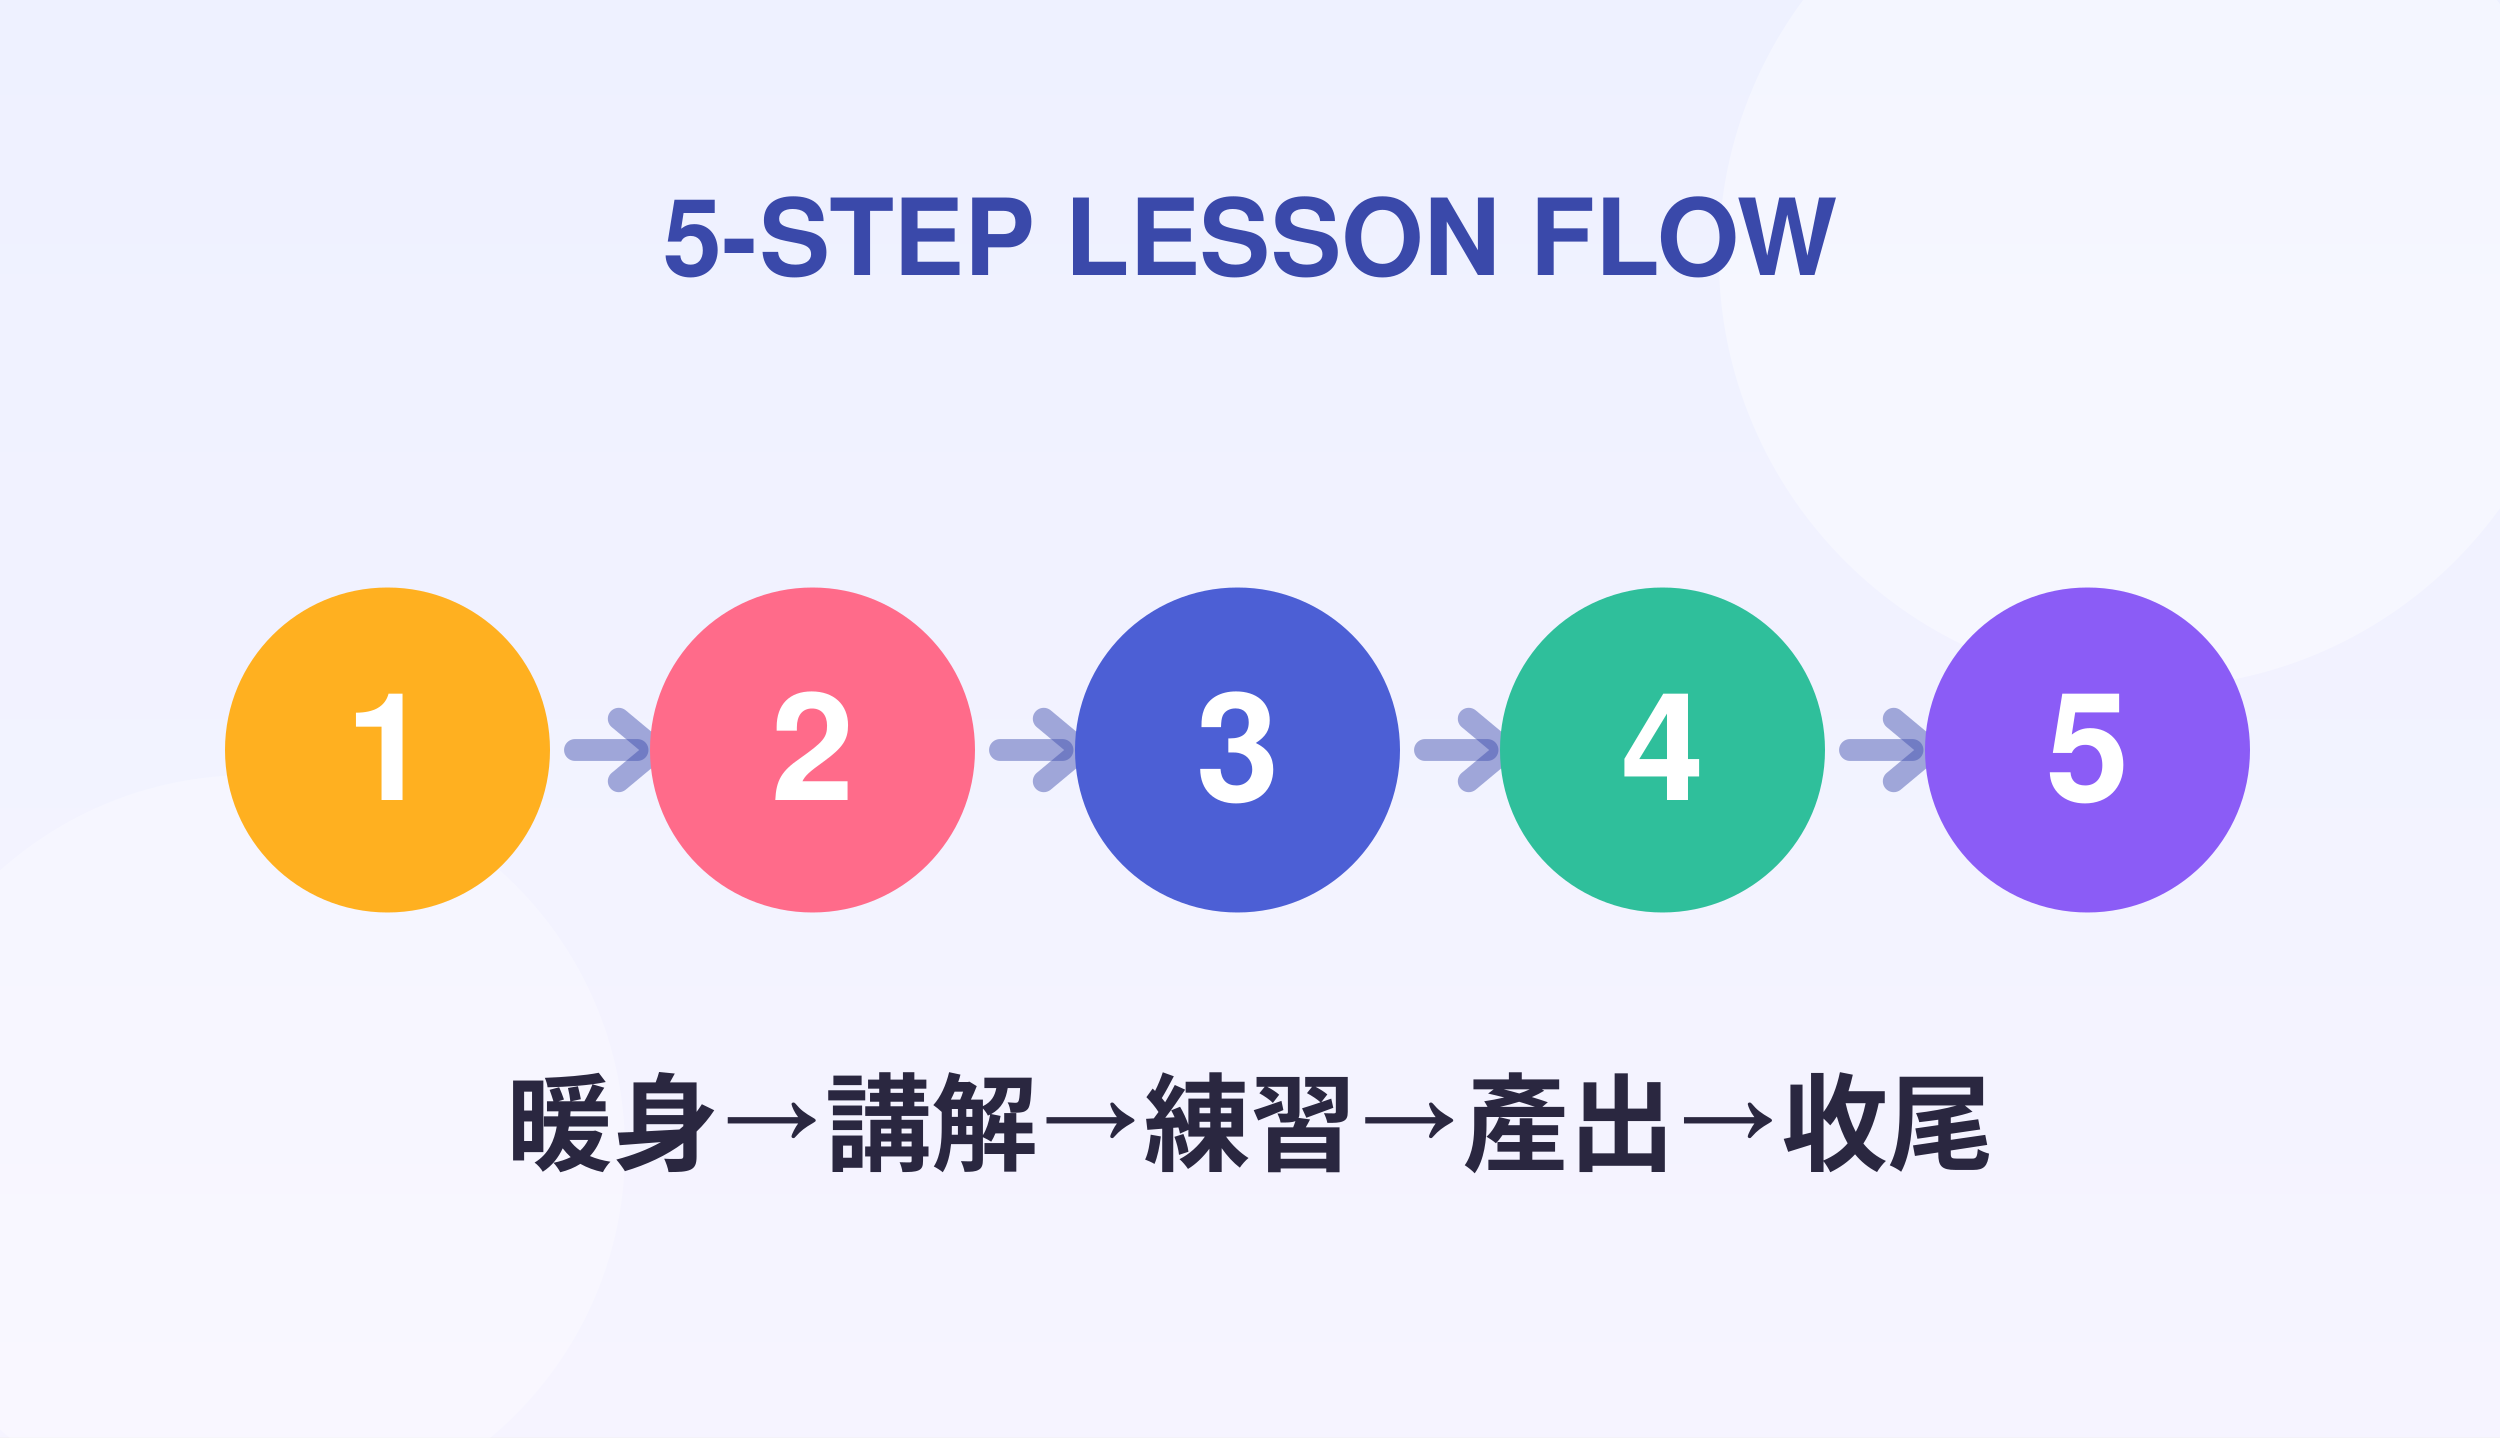
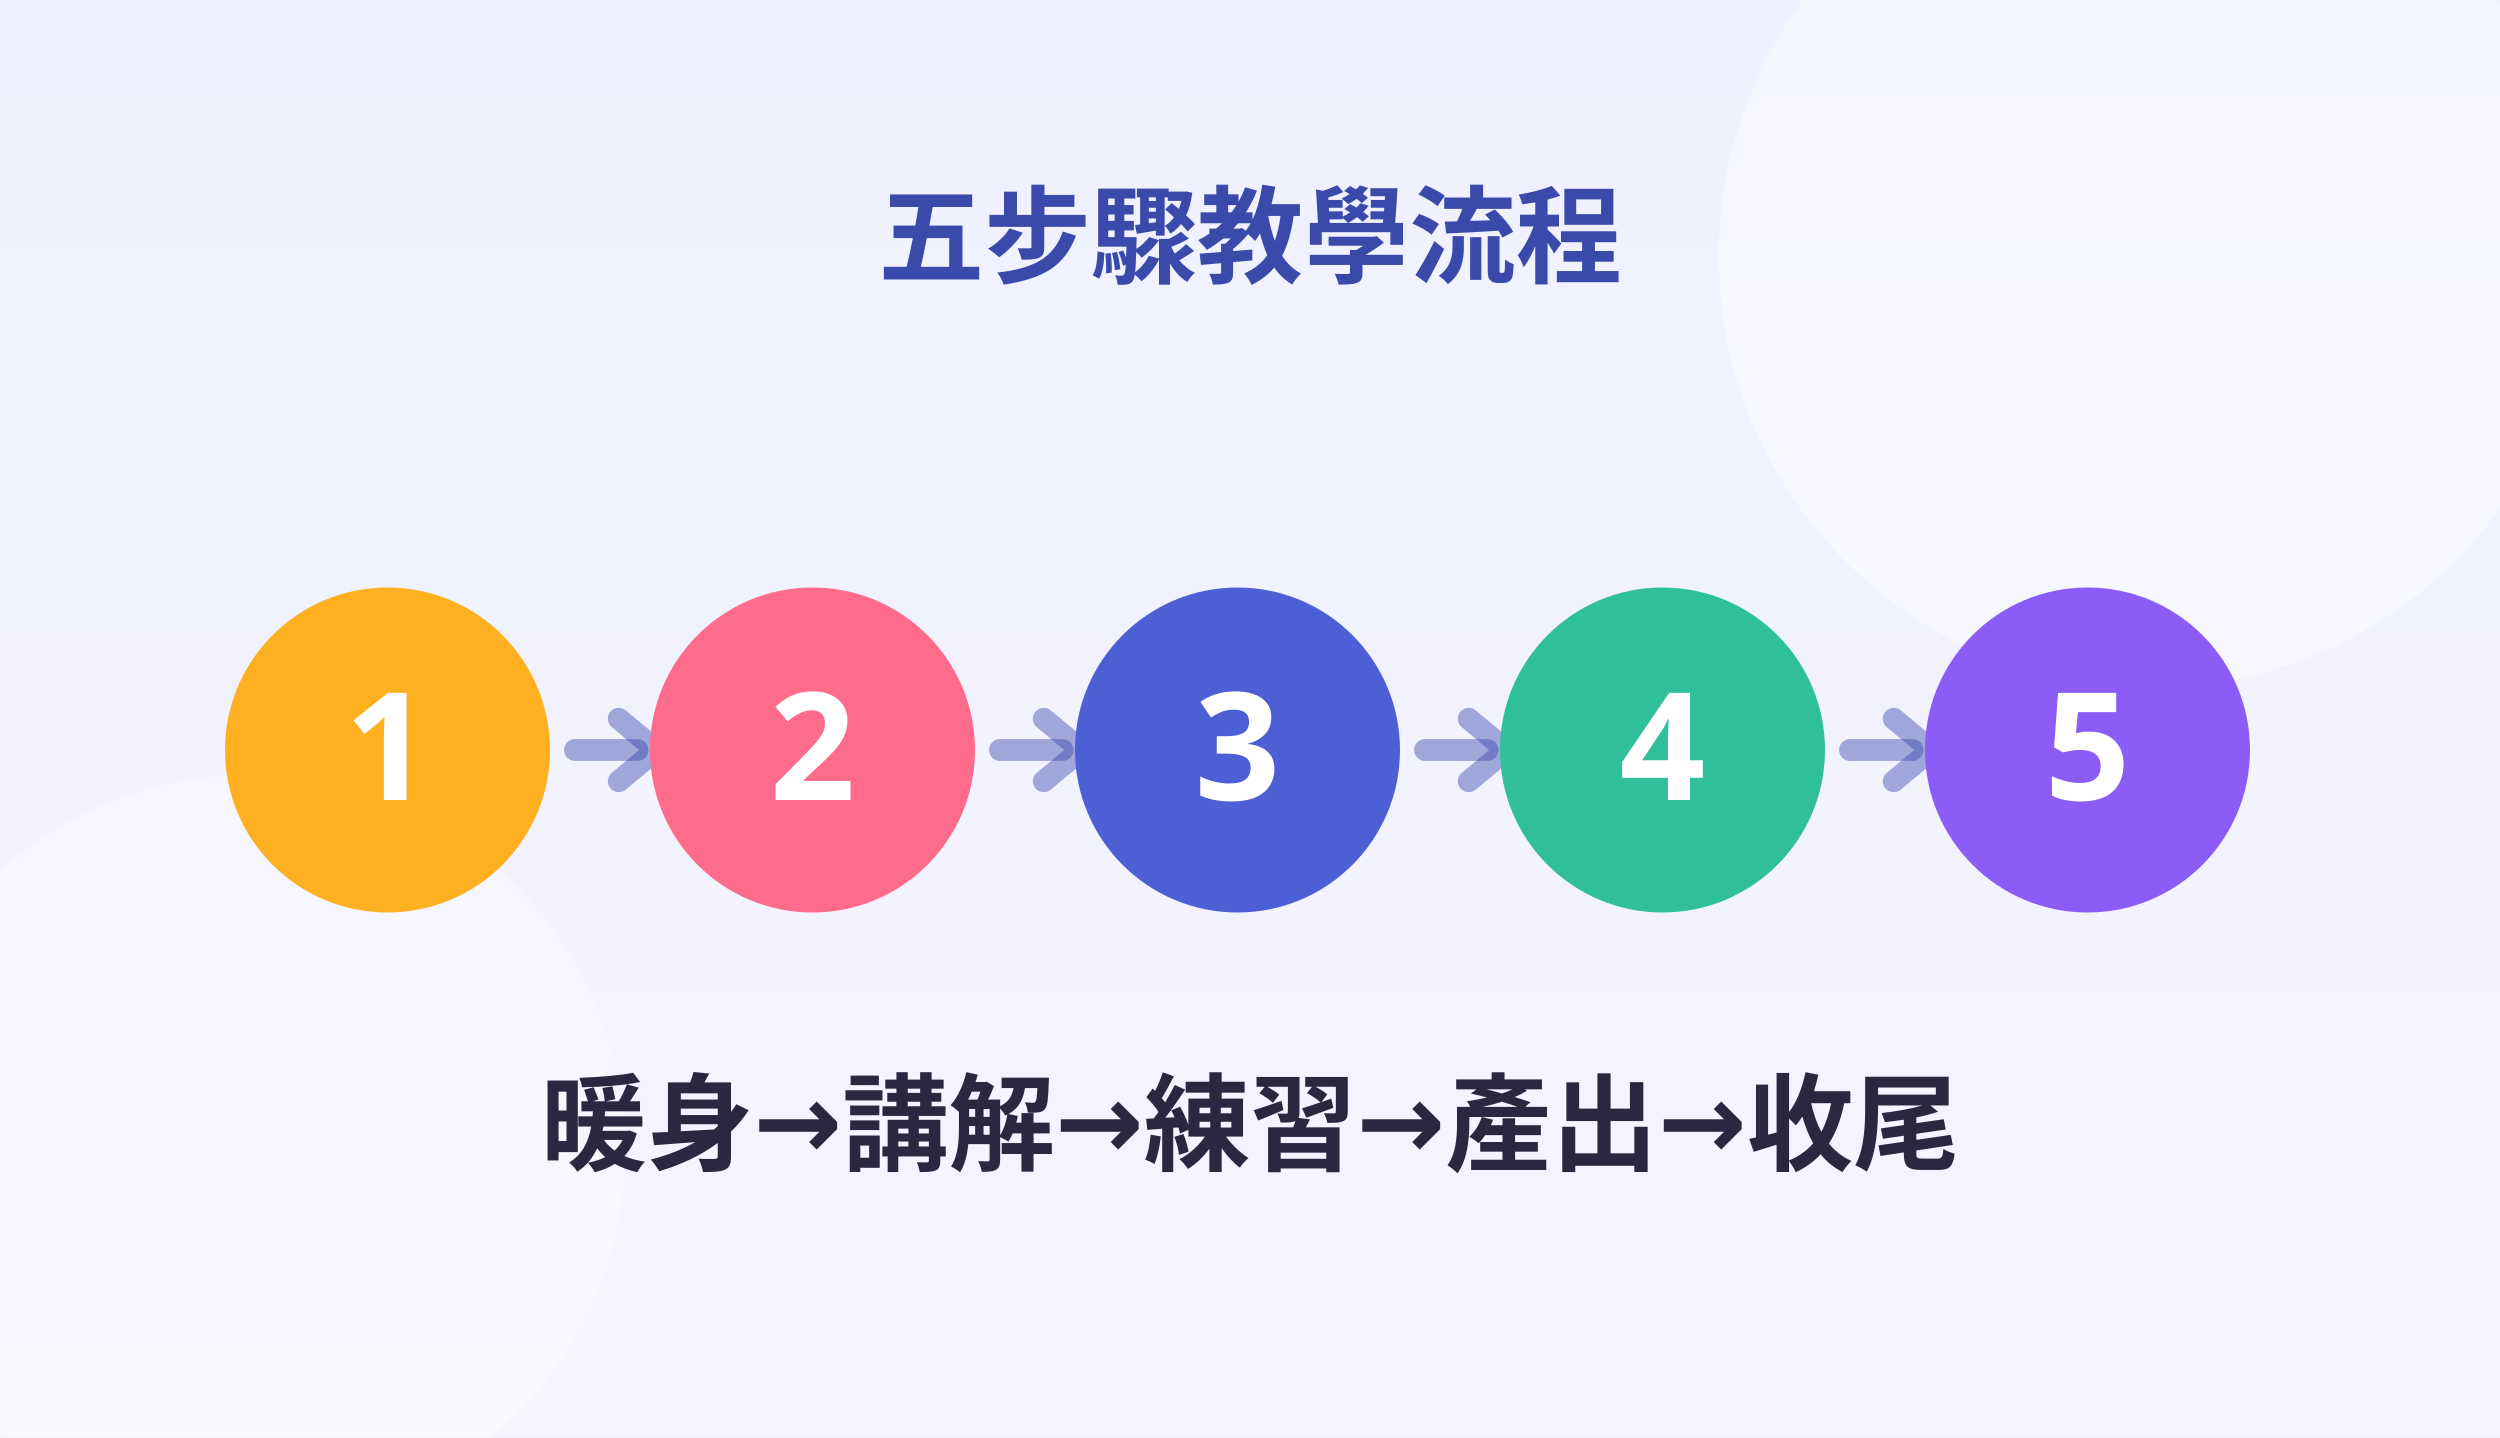
<svg xmlns="http://www.w3.org/2000/svg" viewBox="0 0 400 230" width="400" height="230" role="img">
  <defs>
    <linearGradient id="g" x1="0" y1="0" x2="0" y2="1">
      <stop offset="0" stop-color="#eef1ff" />
      <stop offset="1" stop-color="#f6f4ff" />
    </linearGradient>
  </defs>
  <rect width="400" height="230" fill="url(#g)" />
  <circle cx="344" cy="41" r="69" fill="#fff" opacity=".38" />
  <circle cx="40" cy="184" r="60" fill="#fff" opacity=".28" />
-   <text x="200" y="44" text-anchor="middle" font-family="Helvetica,Arial" font-size="17" font-weight="800" fill="#3a49aa">5-STEP LESSON FLOW</text>
+   <text x="200" y="44" text-anchor="middle" font-family="PingFang TC,Heiti TC,Microsoft JhengHei,Noto Sans TC,sans-serif" font-size="17" font-weight="800" fill="#3a49aa">五步驟教學流程</text>
  <circle cx="62" cy="120" r="26" fill="#ffb020" />
-   <text x="62" y="128" text-anchor="middle" font-family="Helvetica,Arial" font-size="24" font-weight="900" fill="#ffffff">1</text>
+   <text x="62" y="128" text-anchor="middle" font-family="PingFang TC,Heiti TC,Microsoft JhengHei,Noto Sans TC,sans-serif" font-size="24" font-weight="900" fill="#ffffff">1</text>
  <path d="M92,120 h10" stroke="#3a49aa" stroke-width="3.5" stroke-linecap="round" opacity=".45" />
  <path d="M99,115 l6,5 l-6,5" fill="none" stroke="#3a49aa" stroke-width="3.5" stroke-linecap="round" stroke-linejoin="round" opacity=".45" />
  <circle cx="130" cy="120" r="26" fill="#ff6b8a" />
-   <text x="130" y="128" text-anchor="middle" font-family="Helvetica,Arial" font-size="24" font-weight="900" fill="#ffffff">2</text>
+   <text x="130" y="128" text-anchor="middle" font-family="PingFang TC,Heiti TC,Microsoft JhengHei,Noto Sans TC,sans-serif" font-size="24" font-weight="900" fill="#ffffff">2</text>
  <path d="M160,120 h10" stroke="#3a49aa" stroke-width="3.5" stroke-linecap="round" opacity=".45" />
  <path d="M167,115 l6,5 l-6,5" fill="none" stroke="#3a49aa" stroke-width="3.5" stroke-linecap="round" stroke-linejoin="round" opacity=".45" />
  <circle cx="198" cy="120" r="26" fill="#4c5fd5" />
-   <text x="198" y="128" text-anchor="middle" font-family="Helvetica,Arial" font-size="24" font-weight="900" fill="#ffffff">3</text>
+   <text x="198" y="128" text-anchor="middle" font-family="PingFang TC,Heiti TC,Microsoft JhengHei,Noto Sans TC,sans-serif" font-size="24" font-weight="900" fill="#ffffff">3</text>
  <path d="M228,120 h10" stroke="#3a49aa" stroke-width="3.5" stroke-linecap="round" opacity=".45" />
  <path d="M235,115 l6,5 l-6,5" fill="none" stroke="#3a49aa" stroke-width="3.5" stroke-linecap="round" stroke-linejoin="round" opacity=".45" />
  <circle cx="266" cy="120" r="26" fill="#2fbf9b" />
-   <text x="266" y="128" text-anchor="middle" font-family="Helvetica,Arial" font-size="24" font-weight="900" fill="#ffffff">4</text>
+   <text x="266" y="128" text-anchor="middle" font-family="PingFang TC,Heiti TC,Microsoft JhengHei,Noto Sans TC,sans-serif" font-size="24" font-weight="900" fill="#ffffff">4</text>
  <path d="M296,120 h10" stroke="#3a49aa" stroke-width="3.5" stroke-linecap="round" opacity=".45" />
  <path d="M303,115 l6,5 l-6,5" fill="none" stroke="#3a49aa" stroke-width="3.5" stroke-linecap="round" stroke-linejoin="round" opacity=".45" />
  <circle cx="334" cy="120" r="26" fill="#8b5cf6" />
-   <text x="334" y="128" text-anchor="middle" font-family="Helvetica,Arial" font-size="24" font-weight="900" fill="#ffffff">5</text>
-   <text x="200" y="186" text-anchor="middle" font-family="Helvetica,Arial" font-size="17" font-weight="700" fill="#2a2740">暖身→講解→練習→產出→收尾</text>
+   <text x="334" y="128" text-anchor="middle" font-family="PingFang TC,Heiti TC,Microsoft JhengHei,Noto Sans TC,sans-serif" font-size="24" font-weight="900" fill="#ffffff">5</text>
+   <text x="200" y="186" text-anchor="middle" font-family="PingFang TC,Heiti TC,Microsoft JhengHei,Noto Sans TC,sans-serif" font-size="17" font-weight="700" fill="#2a2740">暖身→講解→練習→產出→收尾</text>
</svg>
